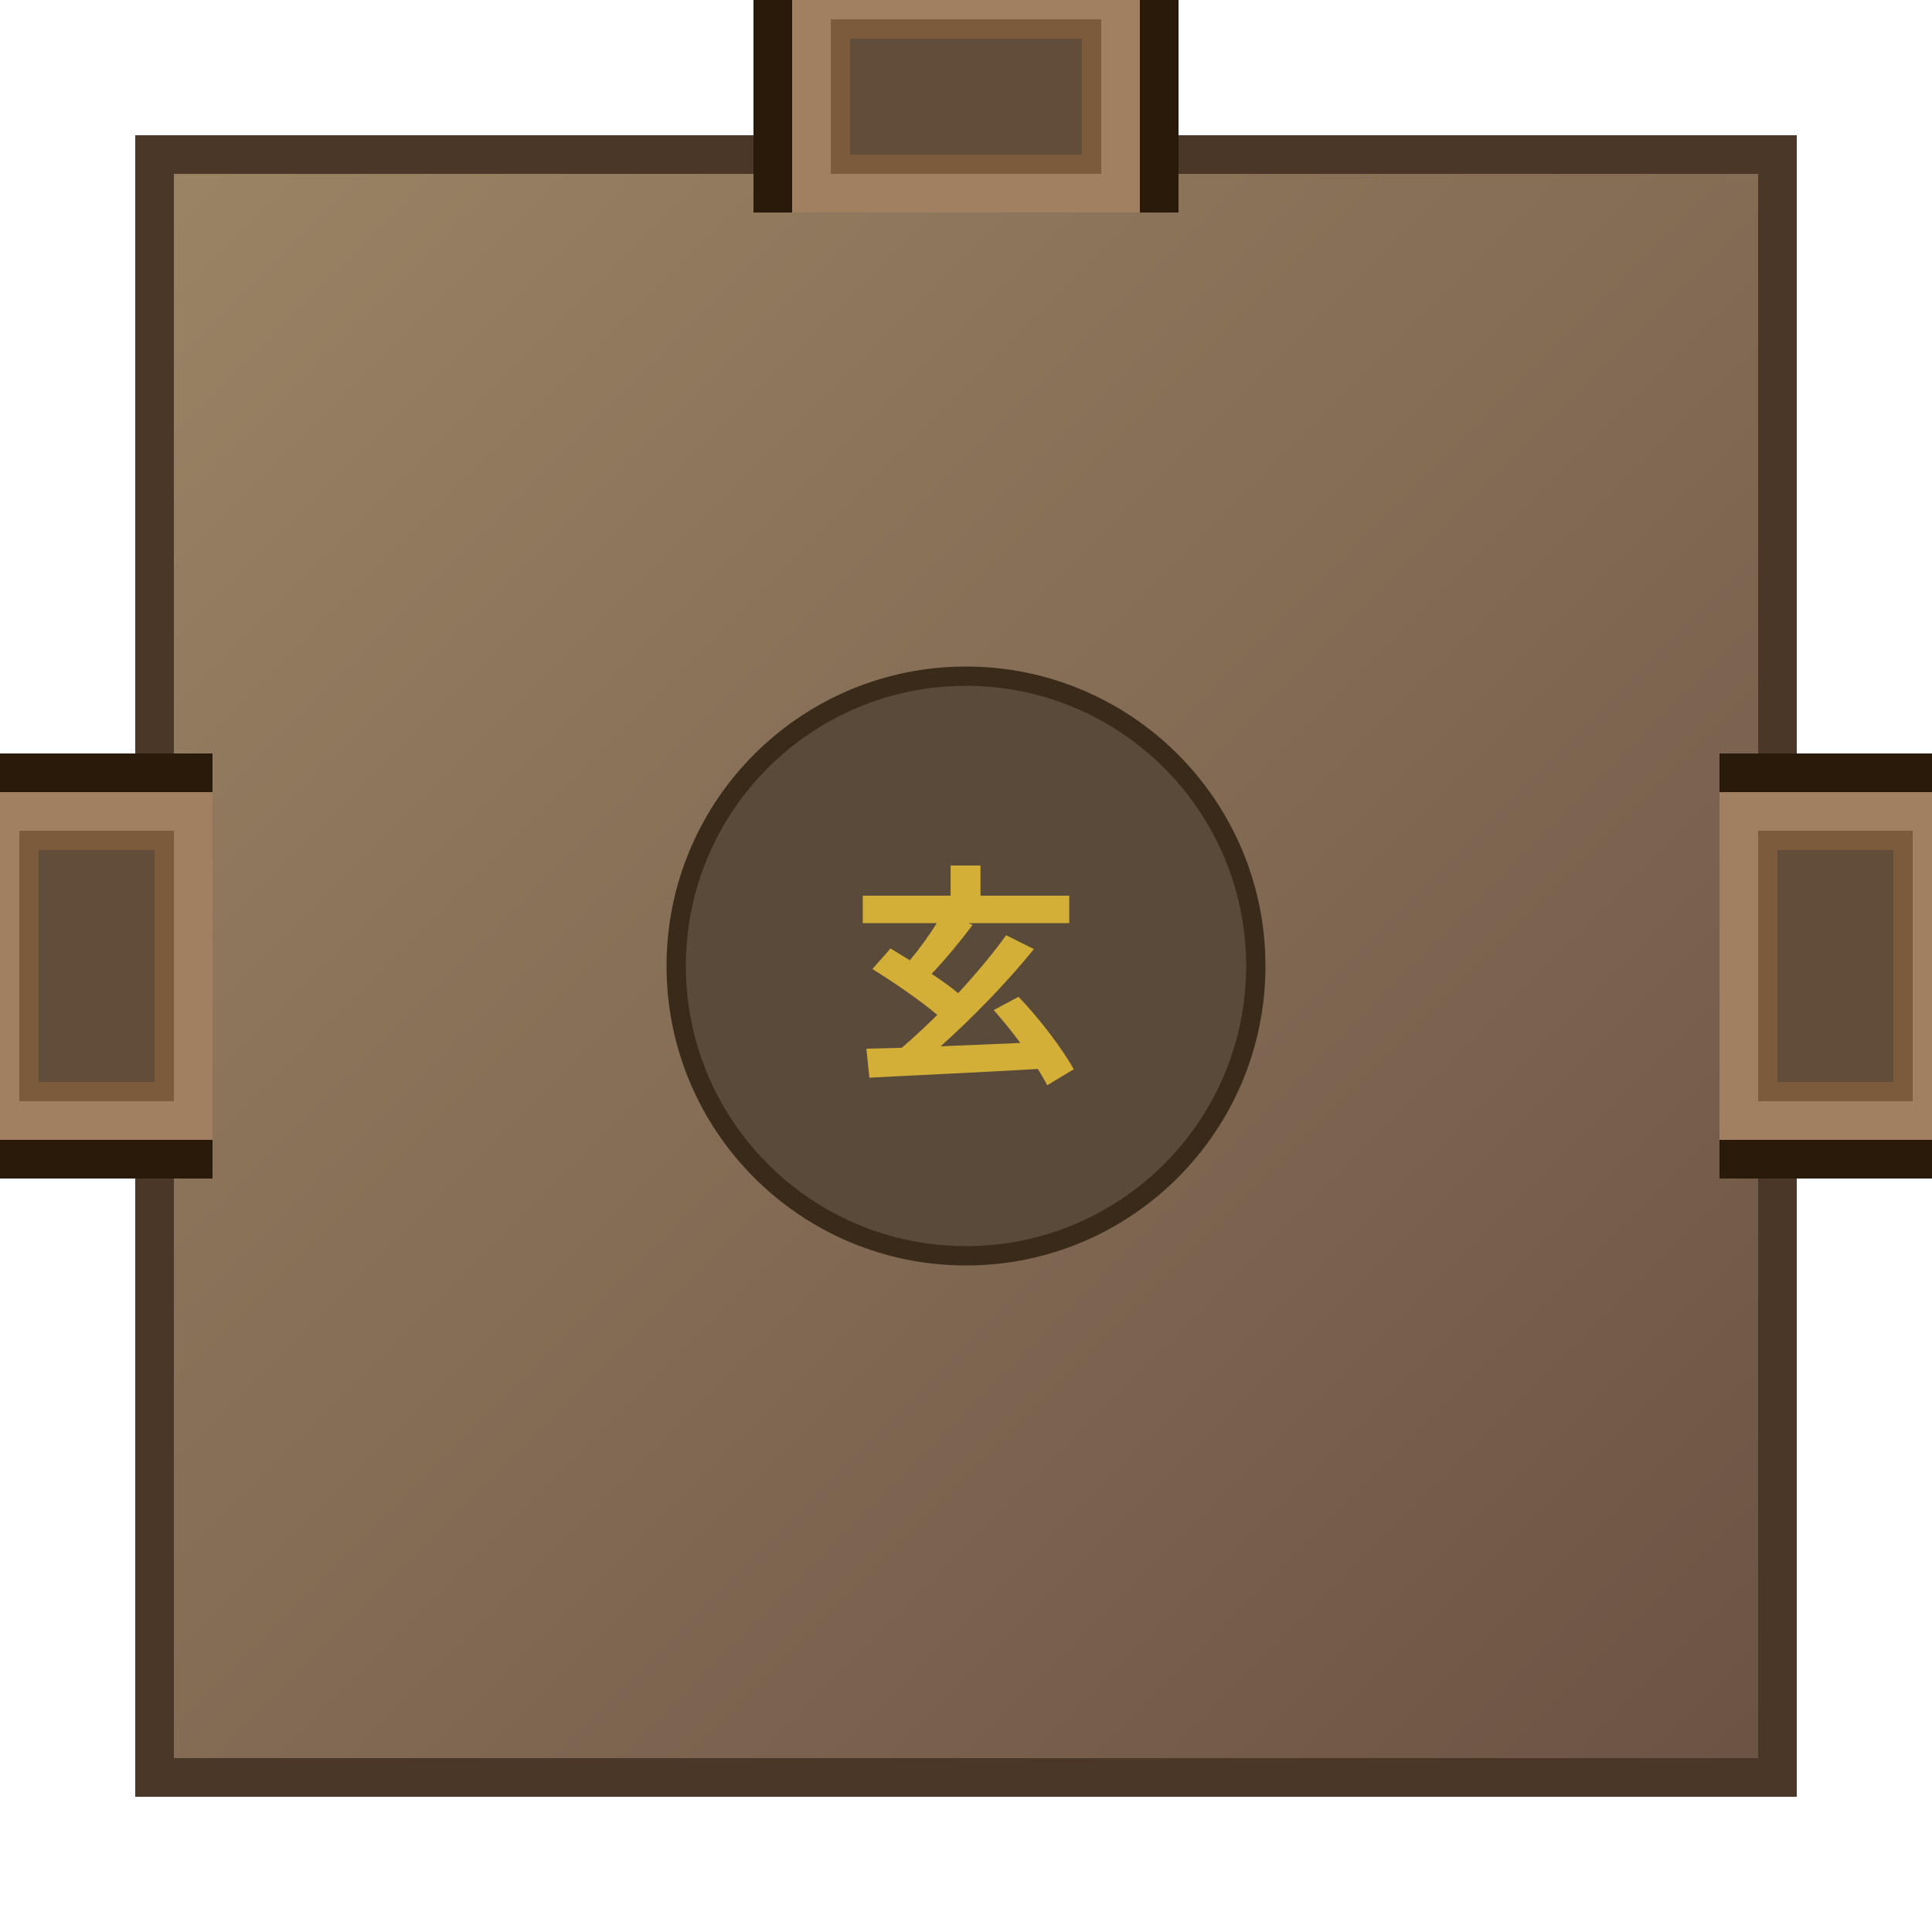
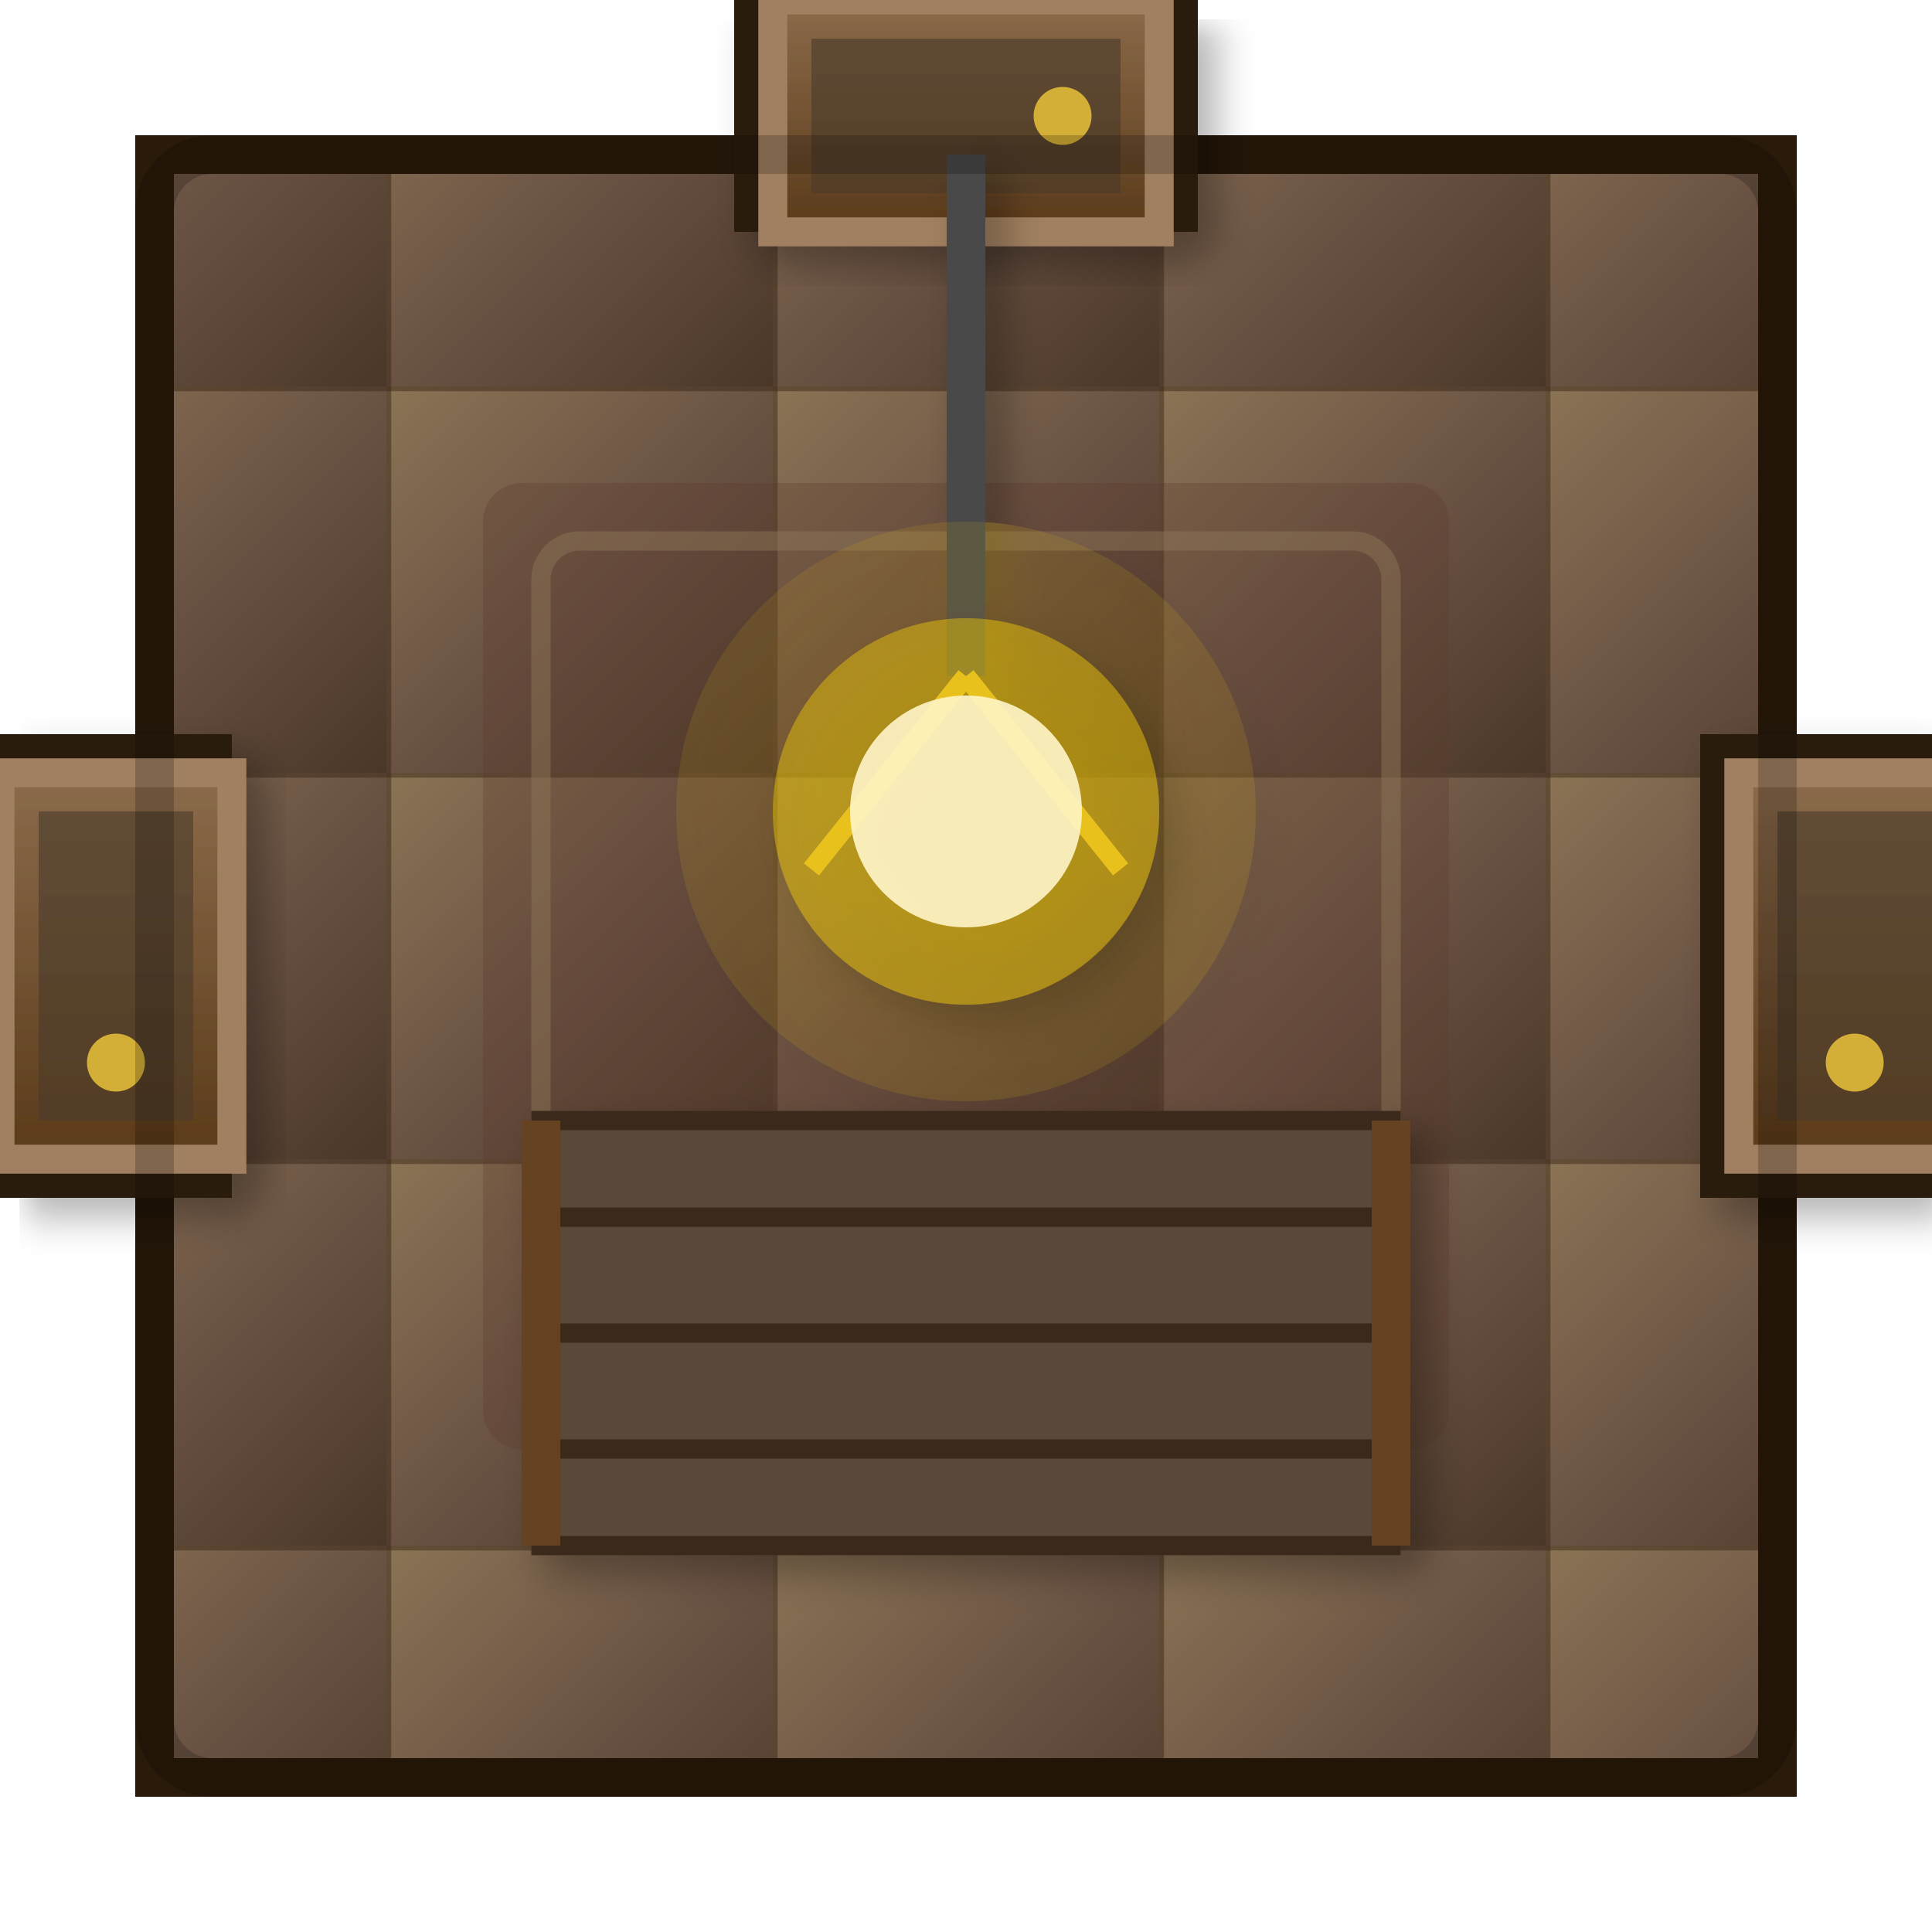
<svg xmlns="http://www.w3.org/2000/svg" viewBox="0 0 100 100" width="300" height="300">
  <defs>
-     <linearGradient id="f" x1="0%" y1="0%" x2="100%" y2="100%">
-       <stop offset="0%" style="stop-color:#9B8365" />
-       <stop offset="100%" style="stop-color:#6B5344" />
+     <linearGradient id="floorGrad" x1="0%" y1="0%" x2="100%" y2="100%">
+       <stop offset="0%" style="stop-color:#8B7355" />
+       <stop offset="50%" style="stop-color:#6B5344" />
+       <stop offset="100%" style="stop-color:#4A3728" />
    </linearGradient>
+     <pattern id="floorPattern" x="0" y="0" width="20" height="20" patternUnits="userSpaceOnUse">
+       <rect width="20" height="20" fill="url(#floorGrad)" />
+       <line x1="0" y1="0" x2="0" y2="20" stroke="#3A2718" stroke-width="0.5" opacity="0.5" />
+       <line x1="0" y1="0" x2="20" y2="0" stroke="#3A2718" stroke-width="0.5" opacity="0.5" />
+     </pattern>
+     <linearGradient id="doorGrad" x1="0%" y1="0%" x2="0%" y2="100%">
+       <stop offset="0%" style="stop-color:#8B6B4B" />
+       <stop offset="100%" style="stop-color:#5A3A1A" />
+     </linearGradient>
+     <filter id="shadow" x="-20%" y="-20%" width="140%" height="140%">
+       <feDropShadow dx="1" dy="1" stdDeviation="1" flood-opacity="0.3" />
+     </filter>
  </defs>
-   <rect x="8" y="8" width="84" height="84" fill="url(#f)" stroke="#4A3728" stroke-width="2" />
-   <rect x="40" y="-2" width="20" height="12" fill="#3D2B1A" stroke="#2A1A0A" stroke-width="2" />
-   <rect x="42" y="0" width="16" height="10" fill="#7B5B3B" stroke="#A08060" stroke-width="2" />
-   <rect x="44" y="2" width="12" height="6" fill="#5A4A3A" opacity="0.8" />
-   <rect x="90" y="40" width="12" height="20" fill="#3D2B1A" stroke="#2A1A0A" stroke-width="2" />
-   <rect x="90" y="42" width="10" height="16" fill="#7B5B3B" stroke="#A08060" stroke-width="2" />
-   <rect x="92" y="44" width="6" height="12" fill="#5A4A3A" opacity="0.8" />
-   <rect x="-2" y="40" width="12" height="20" fill="#3D2B1A" stroke="#2A1A0A" stroke-width="2" />
-   <rect x="0" y="42" width="10" height="16" fill="#7B5B3B" stroke="#A08060" stroke-width="2" />
-   <rect x="2" y="44" width="6" height="12" fill="#5A4A3A" opacity="0.8" />
-   <circle cx="50" cy="50" r="15" fill="#5A4A3A" stroke="#3A2A1A" />
-   <text x="50" y="55" text-anchor="middle" fill="#D4AF37" font-size="12" font-weight="bold">玄</text>
+   <rect x="8" y="8" width="84" height="84" fill="url(#floorPattern)" stroke="#2A1A0A" stroke-width="2" />
+   <g filter="url(#shadow)">
+     <rect x="38" y="-2" width="24" height="14" fill="#2A1A0A" />
+     <rect x="40" y="0" width="20" height="12" fill="url(#doorGrad)" stroke="#A08060" stroke-width="1.5" />
+     <rect x="42" y="2" width="16" height="8" fill="#4A3A2A" opacity="0.6" />
+     <circle cx="55" cy="6" r="1.5" fill="#D4AF37" />
+   </g>
+   <g filter="url(#shadow)">
+     <rect x="88" y="38" width="14" height="24" fill="#2A1A0A" />
+     <rect x="90" y="40" width="12" height="20" fill="url(#doorGrad)" stroke="#A08060" stroke-width="1.5" />
+     <rect x="92" y="42" width="8" height="16" fill="#4A3A2A" opacity="0.6" />
+     <circle cx="96" cy="55" r="1.5" fill="#D4AF37" />
+   </g>
+   <g filter="url(#shadow)">
+     <rect x="-2" y="38" width="14" height="24" fill="#2A1A0A" />
+     <rect x="0" y="40" width="12" height="20" fill="url(#doorGrad)" stroke="#A08060" stroke-width="1.5" />
+     <rect x="2" y="42" width="8" height="16" fill="#4A3A2A" opacity="0.6" />
+     <circle cx="6" cy="55" r="1.5" fill="#D4AF37" />
+   </g>
+   <rect x="25" y="25" width="50" height="50" fill="#5A3A2A" opacity="0.3" rx="2" />
+   <rect x="28" y="28" width="44" height="44" fill="none" stroke="#8B7355" stroke-width="1" opacity="0.5" rx="2" />
+   <g filter="url(#shadow)">
+     <line x1="50" y1="8" x2="50" y2="35" stroke="#4A4A4A" stroke-width="2" />
+     <line x1="50" y1="35" x2="42" y2="45" stroke="#D4AF37" stroke-width="1" />
+     <line x1="50" y1="35" x2="58" y2="45" stroke="#D4AF37" stroke-width="1" />
+     <circle cx="50" cy="42" r="10" fill="#FFD700" opacity="0.4" filter="url(#shadow)" />
+     <circle cx="50" cy="42" r="6" fill="#FFF8DC" opacity="0.9" />
+     <circle cx="50" cy="42" r="15" fill="#FFD700" opacity="0.1" />
+   </g>
+   <g filter="url(#shadow)">
+     <rect x="28" y="58" width="44" height="22" fill="#5A4A3A" stroke="#3A2A1A" stroke-width="1" />
+     <line x1="28" y1="63" x2="72" y2="63" stroke="#3A2A1A" stroke-width="1" />
+     <line x1="28" y1="69" x2="72" y2="69" stroke="#3A2A1A" stroke-width="1" />
+     <line x1="28" y1="75" x2="72" y2="75" stroke="#3A2A1A" stroke-width="1" />
+     <line x1="28" y1="58" x2="28" y2="80" stroke="#654321" stroke-width="2" />
+     <line x1="72" y1="58" x2="72" y2="80" stroke="#654321" stroke-width="2" />
+   </g>
+   <rect x="8" y="8" width="84" height="84" fill="none" stroke="#000" stroke-width="2" opacity="0.2" rx="3" />
</svg>
